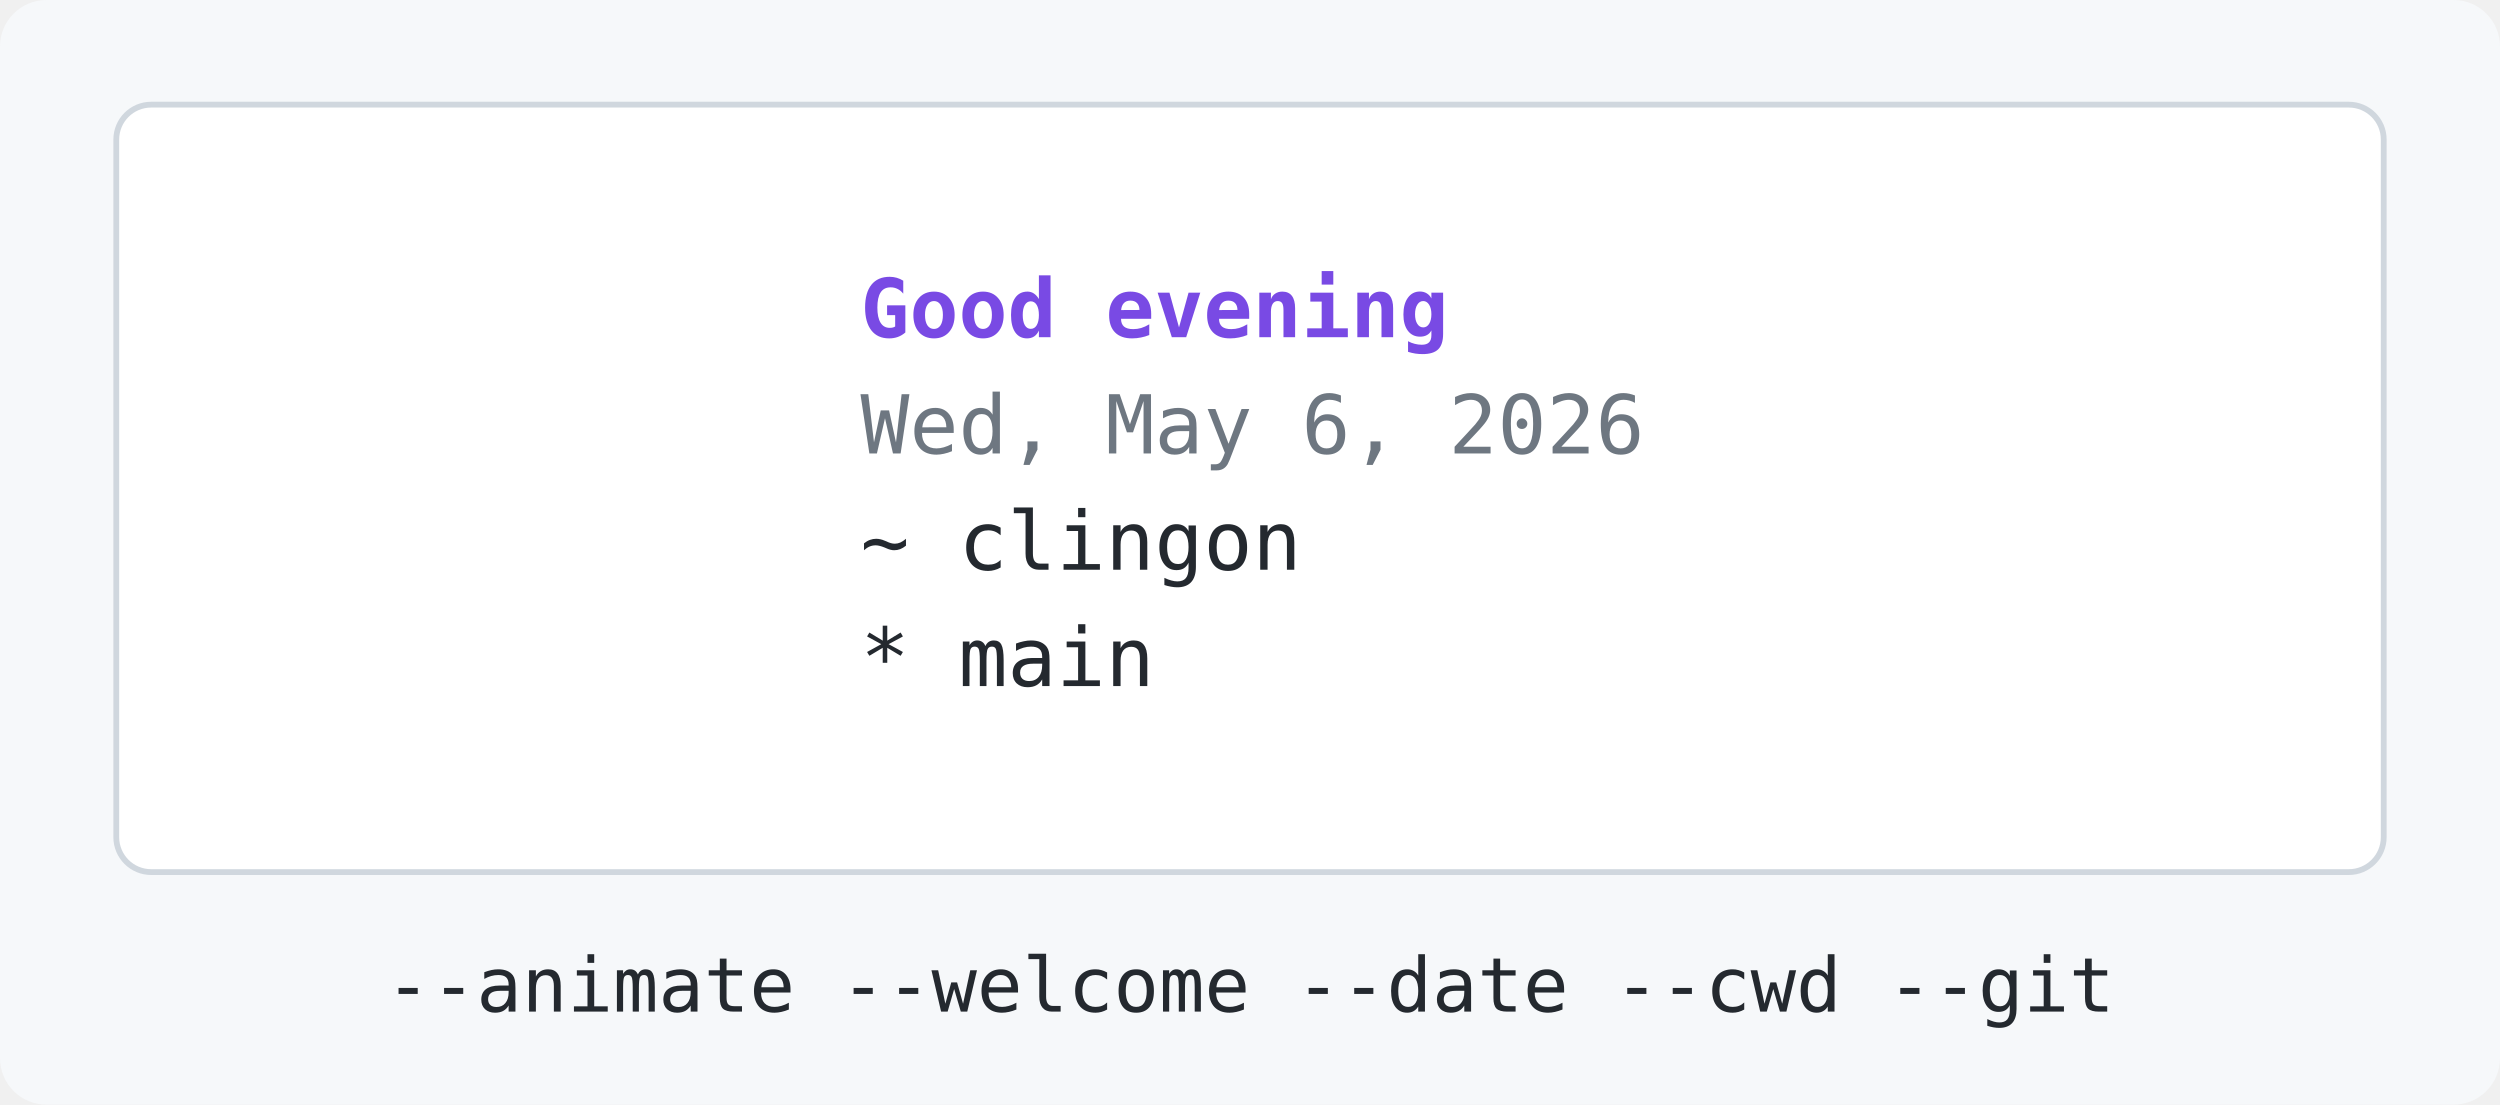
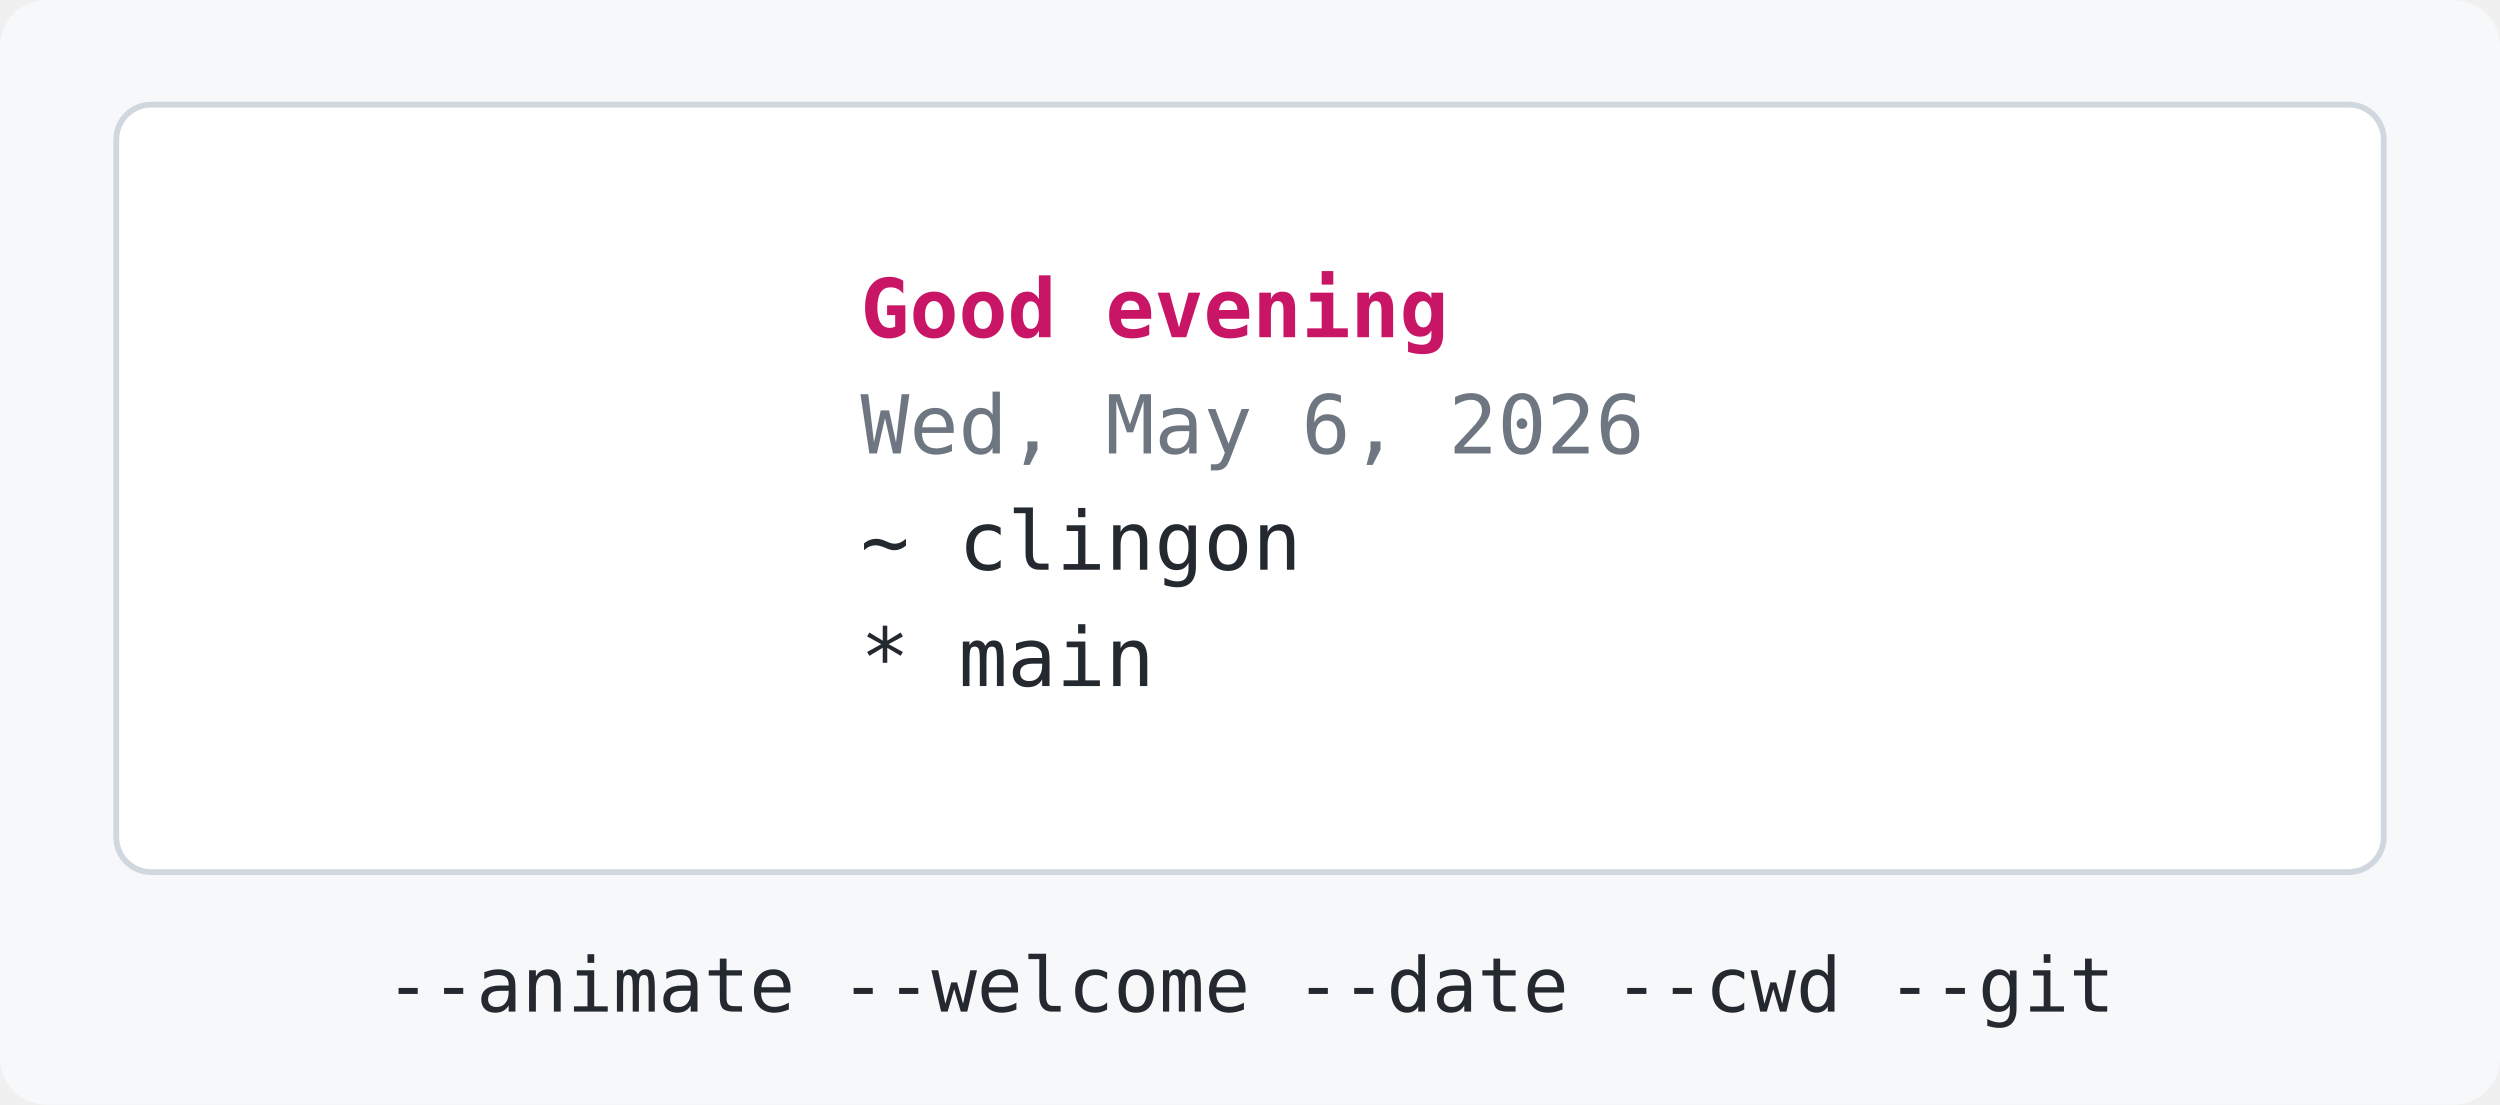
<svg xmlns="http://www.w3.org/2000/svg" width="430" height="190" viewBox="0 0 430 190" role="img" aria-label="animated --animate --welcome --date --cwd --git clingon">
  <rect width="430" height="190" rx="8" fill="#f6f8fa" />
  <rect x="20" y="18" width="390" height="132" rx="6" fill="#ffffff" stroke="#d0d7de" />
  <g opacity="0">
    <animate attributeName="opacity" values="1;1;0;0;1;1;0;0;1;1;0;0;1;1;1;0;1;1;1;1;1;1;1;1;1;1;1;1;0;0;0;0;0;0;0;0;0;0;1;1;1;1;0;1;0;0;0;0;1;1;0;0;1;1;1;1;1;1;0;0;1;1;1;1;1" keyTimes="0;0.016;0.031;0.047;0.062;0.078;0.094;0.109;0.125;0.141;0.156;0.172;0.188;0.203;0.219;0.234;0.25;0.266;0.281;0.297;0.312;0.328;0.344;0.359;0.375;0.391;0.406;0.422;0.438;0.453;0.469;0.484;0.5;0.516;0.531;0.547;0.562;0.578;0.594;0.609;0.625;0.641;0.656;0.672;0.688;0.703;0.719;0.734;0.75;0.766;0.781;0.797;0.812;0.828;0.844;0.859;0.875;0.891;0.906;0.922;0.938;0.953;0.969;0.984;1" dur="8.00s" repeatCount="indefinite" calcMode="discrete" />
-     <rect x="50" y="52" width="16" height="16" fill="#794ae4" />
-     <rect x="66" y="52" width="16" height="16" fill="#794ae4" />
-     <rect x="82" y="52" width="16" height="16" fill="#794ae4" />
-     <rect x="98" y="52" width="16" height="16" fill="#794ae4" />
-     <rect x="50" y="68" width="16" height="16" fill="#794ae4" />
-     <rect x="66" y="68" width="8" height="16" fill="#3730a3" />
-     <rect x="74" y="68" width="8" height="16" fill="#794ae4" />
-     <rect x="82" y="68" width="8" height="16" fill="#794ae4" />
-     <rect x="90" y="68" width="8" height="16" fill="#3730a3" />
-     <rect x="98" y="68" width="16" height="16" fill="#794ae4" />
-     <rect x="50" y="84" width="16" height="16" fill="#794ae4" />
-     <rect x="66" y="84" width="16" height="16" fill="#794ae4" />
-     <rect x="82" y="84" width="16" height="16" fill="#3730a3" />
-     <rect x="98" y="84" width="16" height="16" fill="#794ae4" />
-     <rect x="50" y="100" width="16" height="16" fill="#3730a3" />
-     <rect x="98" y="100" width="16" height="16" fill="#3730a3" />
+     <rect x="50" y="52" width="16" height="16" fill="#c91565" />
+     <rect x="66" y="52" width="16" height="16" fill="#c91565" />
+     <rect x="82" y="52" width="16" height="16" fill="#c91565" />
+     <rect x="98" y="52" width="16" height="16" fill="#c91565" />
+     <rect x="50" y="68" width="16" height="16" fill="#c91565" />
+     <rect x="66" y="68" width="8" height="16" fill="#500724" />
+     <rect x="74" y="68" width="8" height="16" fill="#c91565" />
+     <rect x="82" y="68" width="8" height="16" fill="#c91565" />
+     <rect x="90" y="68" width="8" height="16" fill="#500724" />
+     <rect x="98" y="68" width="16" height="16" fill="#c91565" />
+     <rect x="50" y="84" width="16" height="16" fill="#c91565" />
+     <rect x="66" y="84" width="16" height="16" fill="#c91565" />
+     <rect x="82" y="84" width="16" height="16" fill="#500724" />
+     <rect x="98" y="84" width="16" height="16" fill="#c91565" />
+     <rect x="50" y="100" width="16" height="16" fill="#500724" />
+     <rect x="98" y="100" width="16" height="16" fill="#500724" />
  </g>
  <g opacity="0">
    <animate attributeName="opacity" values="0;0;1;0;0;0;0;0;0;0;0;0;0;0;0;0;0;0;0;0;0;0;0;0;0;0;0;0;1;0;0;0;0;0;0;0;0;1;0;0;0;0;0;0;1;1;0;0;0;0;0;0;0;0;0;0;0;0;0;0;0;0;0;0;0" keyTimes="0;0.016;0.031;0.047;0.062;0.078;0.094;0.109;0.125;0.141;0.156;0.172;0.188;0.203;0.219;0.234;0.25;0.266;0.281;0.297;0.312;0.328;0.344;0.359;0.375;0.391;0.406;0.422;0.438;0.453;0.469;0.484;0.5;0.516;0.531;0.547;0.562;0.578;0.594;0.609;0.625;0.641;0.656;0.672;0.688;0.703;0.719;0.734;0.75;0.766;0.781;0.797;0.812;0.828;0.844;0.859;0.875;0.891;0.906;0.922;0.938;0.953;0.969;0.984;1" dur="8.00s" repeatCount="indefinite" calcMode="discrete" />
-     <rect x="50" y="52" width="16" height="16" fill="#794ae4" />
-     <rect x="66" y="52" width="16" height="16" fill="#794ae4" />
-     <rect x="82" y="52" width="16" height="16" fill="#794ae4" />
-     <rect x="98" y="52" width="16" height="16" fill="#794ae4" />
-     <rect x="50" y="68" width="16" height="16" fill="#794ae4" />
-     <rect x="66" y="68" width="16" height="16" fill="#794ae4" />
-     <rect x="82" y="68" width="16" height="16" fill="#794ae4" />
-     <rect x="98" y="68" width="16" height="16" fill="#794ae4" />
-     <rect x="50" y="84" width="16" height="16" fill="#794ae4" />
-     <rect x="66" y="84" width="16" height="16" fill="#794ae4" />
-     <rect x="82" y="84" width="16" height="16" fill="#3730a3" />
-     <rect x="98" y="84" width="16" height="16" fill="#794ae4" />
-     <rect x="50" y="100" width="16" height="16" fill="#3730a3" />
-     <rect x="98" y="100" width="16" height="16" fill="#3730a3" />
+     <rect x="50" y="52" width="16" height="16" fill="#c91565" />
+     <rect x="66" y="52" width="16" height="16" fill="#c91565" />
+     <rect x="82" y="52" width="16" height="16" fill="#c91565" />
+     <rect x="98" y="52" width="16" height="16" fill="#c91565" />
+     <rect x="50" y="68" width="16" height="16" fill="#c91565" />
+     <rect x="66" y="68" width="16" height="16" fill="#c91565" />
+     <rect x="82" y="68" width="16" height="16" fill="#c91565" />
+     <rect x="98" y="68" width="16" height="16" fill="#c91565" />
+     <rect x="50" y="84" width="16" height="16" fill="#c91565" />
+     <rect x="66" y="84" width="16" height="16" fill="#c91565" />
+     <rect x="82" y="84" width="16" height="16" fill="#500724" />
+     <rect x="98" y="84" width="16" height="16" fill="#c91565" />
+     <rect x="50" y="100" width="16" height="16" fill="#500724" />
+     <rect x="98" y="100" width="16" height="16" fill="#500724" />
  </g>
  <g opacity="0">
    <animate attributeName="opacity" values="0;0;0;1;0;0;0;0;0;0;0;0;0;0;0;0;0;0;0;0;0;0;0;0;0;0;0;0;0;0;0;0;0;0;0;0;0;0;0;0;0;0;0;0;0;0;0;0;0;0;0;0;0;0;0;0;0;0;0;0;0;0;0;0;0" keyTimes="0;0.016;0.031;0.047;0.062;0.078;0.094;0.109;0.125;0.141;0.156;0.172;0.188;0.203;0.219;0.234;0.25;0.266;0.281;0.297;0.312;0.328;0.344;0.359;0.375;0.391;0.406;0.422;0.438;0.453;0.469;0.484;0.5;0.516;0.531;0.547;0.562;0.578;0.594;0.609;0.625;0.641;0.656;0.672;0.688;0.703;0.719;0.734;0.75;0.766;0.781;0.797;0.812;0.828;0.844;0.859;0.875;0.891;0.906;0.922;0.938;0.953;0.969;0.984;1" dur="8.00s" repeatCount="indefinite" calcMode="discrete" />
-     <rect x="50" y="68" width="16" height="16" fill="#794ae4" />
-     <rect x="66" y="68" width="16" height="16" fill="#794ae4" />
-     <rect x="82" y="68" width="16" height="16" fill="#794ae4" />
-     <rect x="98" y="68" width="16" height="16" fill="#794ae4" />
-     <rect x="50" y="84" width="16" height="16" fill="#794ae4" />
-     <rect x="66" y="84" width="16" height="16" fill="#794ae4" />
-     <rect x="82" y="84" width="16" height="16" fill="#794ae4" />
-     <rect x="98" y="84" width="16" height="16" fill="#794ae4" />
-     <rect x="50" y="100" width="16" height="16" fill="#794ae4" />
-     <rect x="66" y="100" width="16" height="16" fill="#794ae4" />
-     <rect x="82" y="100" width="16" height="16" fill="#3730a3" />
-     <rect x="98" y="100" width="16" height="16" fill="#794ae4" />
+     <rect x="50" y="68" width="16" height="16" fill="#c91565" />
+     <rect x="66" y="68" width="16" height="16" fill="#c91565" />
+     <rect x="82" y="68" width="16" height="16" fill="#c91565" />
+     <rect x="98" y="68" width="16" height="16" fill="#c91565" />
+     <rect x="50" y="84" width="16" height="16" fill="#c91565" />
+     <rect x="66" y="84" width="16" height="16" fill="#c91565" />
+     <rect x="82" y="84" width="16" height="16" fill="#c91565" />
+     <rect x="98" y="84" width="16" height="16" fill="#c91565" />
+     <rect x="50" y="100" width="16" height="16" fill="#c91565" />
+     <rect x="66" y="100" width="16" height="16" fill="#c91565" />
+     <rect x="82" y="100" width="16" height="16" fill="#500724" />
+     <rect x="98" y="100" width="16" height="16" fill="#c91565" />
  </g>
  <g opacity="0">
    <animate attributeName="opacity" values="0;0;0;0;0;0;1;1;0;0;0;0;0;0;0;0;0;0;0;0;0;0;0;0;0;0;0;0;0;0;0;0;0;0;0;0;0;0;0;0;0;0;0;0;0;0;1;1;0;0;0;0;0;0;0;0;0;0;0;0;0;0;0;0;0" keyTimes="0;0.016;0.031;0.047;0.062;0.078;0.094;0.109;0.125;0.141;0.156;0.172;0.188;0.203;0.219;0.234;0.25;0.266;0.281;0.297;0.312;0.328;0.344;0.359;0.375;0.391;0.406;0.422;0.438;0.453;0.469;0.484;0.5;0.516;0.531;0.547;0.562;0.578;0.594;0.609;0.625;0.641;0.656;0.672;0.688;0.703;0.719;0.734;0.75;0.766;0.781;0.797;0.812;0.828;0.844;0.859;0.875;0.891;0.906;0.922;0.938;0.953;0.969;0.984;1" dur="8.00s" repeatCount="indefinite" calcMode="discrete" />
-     <rect x="50" y="52" width="16" height="16" fill="#794ae4" />
-     <rect x="66" y="52" width="16" height="16" fill="#794ae4" />
-     <rect x="82" y="52" width="16" height="16" fill="#794ae4" />
-     <rect x="98" y="52" width="16" height="16" fill="#794ae4" />
-     <rect x="50" y="68" width="16" height="16" fill="#794ae4" />
-     <rect x="66" y="68" width="8" height="16" fill="#3730a3" />
-     <rect x="74" y="68" width="8" height="16" fill="#794ae4" />
-     <rect x="82" y="68" width="8" height="16" fill="#794ae4" />
-     <rect x="90" y="68" width="8" height="16" fill="#3730a3" />
-     <rect x="98" y="68" width="16" height="16" fill="#794ae4" />
-     <rect x="50" y="84" width="16" height="16" fill="#794ae4" />
-     <rect x="66" y="84" width="16" height="16" fill="#794ae4" />
-     <rect x="82" y="84" width="16" height="16" fill="#3730a3" />
-     <rect x="98" y="84" width="16" height="16" fill="#794ae4" />
-     <rect x="98" y="100" width="16" height="16" fill="#3730a3" />
+     <rect x="50" y="52" width="16" height="16" fill="#c91565" />
+     <rect x="66" y="52" width="16" height="16" fill="#c91565" />
+     <rect x="82" y="52" width="16" height="16" fill="#c91565" />
+     <rect x="98" y="52" width="16" height="16" fill="#c91565" />
+     <rect x="50" y="68" width="16" height="16" fill="#c91565" />
+     <rect x="66" y="68" width="8" height="16" fill="#500724" />
+     <rect x="74" y="68" width="8" height="16" fill="#c91565" />
+     <rect x="82" y="68" width="8" height="16" fill="#c91565" />
+     <rect x="90" y="68" width="8" height="16" fill="#500724" />
+     <rect x="98" y="68" width="16" height="16" fill="#c91565" />
+     <rect x="50" y="84" width="16" height="16" fill="#c91565" />
+     <rect x="66" y="84" width="16" height="16" fill="#c91565" />
+     <rect x="82" y="84" width="16" height="16" fill="#500724" />
+     <rect x="98" y="84" width="16" height="16" fill="#c91565" />
+     <rect x="98" y="100" width="16" height="16" fill="#500724" />
  </g>
  <g opacity="0">
    <animate attributeName="opacity" values="0;0;0;0;0;0;0;0;0;0;1;1;0;0;0;0;0;0;0;0;0;0;0;0;0;0;0;0;0;0;0;0;0;0;0;0;0;0;0;0;0;0;0;0;0;0;0;0;0;0;1;1;0;0;0;0;0;0;0;0;0;0;0;0;0" keyTimes="0;0.016;0.031;0.047;0.062;0.078;0.094;0.109;0.125;0.141;0.156;0.172;0.188;0.203;0.219;0.234;0.25;0.266;0.281;0.297;0.312;0.328;0.344;0.359;0.375;0.391;0.406;0.422;0.438;0.453;0.469;0.484;0.5;0.516;0.531;0.547;0.562;0.578;0.594;0.609;0.625;0.641;0.656;0.672;0.688;0.703;0.719;0.734;0.75;0.766;0.781;0.797;0.812;0.828;0.844;0.859;0.875;0.891;0.906;0.922;0.938;0.953;0.969;0.984;1" dur="8.00s" repeatCount="indefinite" calcMode="discrete" />
-     <rect x="50" y="52" width="16" height="16" fill="#794ae4" />
-     <rect x="66" y="52" width="16" height="16" fill="#794ae4" />
-     <rect x="82" y="52" width="16" height="16" fill="#794ae4" />
-     <rect x="98" y="52" width="16" height="16" fill="#794ae4" />
-     <rect x="50" y="68" width="16" height="16" fill="#794ae4" />
-     <rect x="66" y="68" width="8" height="16" fill="#3730a3" />
-     <rect x="74" y="68" width="8" height="16" fill="#794ae4" />
-     <rect x="82" y="68" width="8" height="16" fill="#794ae4" />
-     <rect x="90" y="68" width="8" height="16" fill="#3730a3" />
-     <rect x="98" y="68" width="16" height="16" fill="#794ae4" />
-     <rect x="50" y="84" width="16" height="16" fill="#794ae4" />
-     <rect x="66" y="84" width="16" height="16" fill="#794ae4" />
-     <rect x="82" y="84" width="16" height="16" fill="#3730a3" />
-     <rect x="98" y="84" width="16" height="16" fill="#794ae4" />
-     <rect x="50" y="100" width="16" height="16" fill="#3730a3" />
+     <rect x="50" y="52" width="16" height="16" fill="#c91565" />
+     <rect x="66" y="52" width="16" height="16" fill="#c91565" />
+     <rect x="82" y="52" width="16" height="16" fill="#c91565" />
+     <rect x="98" y="52" width="16" height="16" fill="#c91565" />
+     <rect x="50" y="68" width="16" height="16" fill="#c91565" />
+     <rect x="66" y="68" width="8" height="16" fill="#500724" />
+     <rect x="74" y="68" width="8" height="16" fill="#c91565" />
+     <rect x="82" y="68" width="8" height="16" fill="#c91565" />
+     <rect x="90" y="68" width="8" height="16" fill="#500724" />
+     <rect x="98" y="68" width="16" height="16" fill="#c91565" />
+     <rect x="50" y="84" width="16" height="16" fill="#c91565" />
+     <rect x="66" y="84" width="16" height="16" fill="#c91565" />
+     <rect x="82" y="84" width="16" height="16" fill="#500724" />
+     <rect x="98" y="84" width="16" height="16" fill="#c91565" />
+     <rect x="50" y="100" width="16" height="16" fill="#500724" />
  </g>
  <g opacity="0">
    <animate attributeName="opacity" values="0;0;0;0;0;0;0;0;0;0;0;0;0;0;0;1;0;0;0;0;0;0;0;0;0;0;0;0;0;0;0;0;0;0;0;0;0;0;0;0;0;0;1;0;0;0;0;0;0;0;0;0;0;0;0;0;0;0;1;1;0;0;0;0;0" keyTimes="0;0.016;0.031;0.047;0.062;0.078;0.094;0.109;0.125;0.141;0.156;0.172;0.188;0.203;0.219;0.234;0.25;0.266;0.281;0.297;0.312;0.328;0.344;0.359;0.375;0.391;0.406;0.422;0.438;0.453;0.469;0.484;0.5;0.516;0.531;0.547;0.562;0.578;0.594;0.609;0.625;0.641;0.656;0.672;0.688;0.703;0.719;0.734;0.75;0.766;0.781;0.797;0.812;0.828;0.844;0.859;0.875;0.891;0.906;0.922;0.938;0.953;0.969;0.984;1" dur="8.00s" repeatCount="indefinite" calcMode="discrete" />
-     <rect x="50" y="68" width="16" height="16" fill="#794ae4" />
-     <rect x="66" y="68" width="16" height="16" fill="#794ae4" />
-     <rect x="82" y="68" width="16" height="16" fill="#794ae4" />
-     <rect x="98" y="68" width="16" height="16" fill="#794ae4" />
-     <rect x="50" y="84" width="16" height="16" fill="#794ae4" />
-     <rect x="66" y="84" width="8" height="16" fill="#3730a3" />
-     <rect x="74" y="84" width="8" height="16" fill="#794ae4" />
-     <rect x="82" y="84" width="8" height="16" fill="#794ae4" />
-     <rect x="90" y="84" width="8" height="16" fill="#3730a3" />
-     <rect x="98" y="84" width="16" height="16" fill="#794ae4" />
-     <rect x="50" y="100" width="16" height="16" fill="#794ae4" />
-     <rect x="66" y="100" width="16" height="16" fill="#794ae4" />
-     <rect x="82" y="100" width="16" height="16" fill="#3730a3" />
-     <rect x="98" y="100" width="16" height="16" fill="#794ae4" />
+     <rect x="50" y="68" width="16" height="16" fill="#c91565" />
+     <rect x="66" y="68" width="16" height="16" fill="#c91565" />
+     <rect x="82" y="68" width="16" height="16" fill="#c91565" />
+     <rect x="98" y="68" width="16" height="16" fill="#c91565" />
+     <rect x="50" y="84" width="16" height="16" fill="#c91565" />
+     <rect x="66" y="84" width="8" height="16" fill="#500724" />
+     <rect x="74" y="84" width="8" height="16" fill="#c91565" />
+     <rect x="82" y="84" width="8" height="16" fill="#c91565" />
+     <rect x="90" y="84" width="8" height="16" fill="#500724" />
+     <rect x="98" y="84" width="16" height="16" fill="#c91565" />
+     <rect x="50" y="100" width="16" height="16" fill="#c91565" />
+     <rect x="66" y="100" width="16" height="16" fill="#c91565" />
+     <rect x="82" y="100" width="16" height="16" fill="#500724" />
+     <rect x="98" y="100" width="16" height="16" fill="#c91565" />
  </g>
  <g opacity="0">
    <animate attributeName="opacity" values="0;0;0;0;0;0;0;0;0;0;0;0;0;0;0;0;0;0;0;0;0;0;0;0;0;0;0;0;0;1;0;0;0;0;0;0;0;0;0;0;0;0;0;0;0;0;0;0;0;0;0;0;0;0;0;0;0;0;0;0;0;0;0;0;0" keyTimes="0;0.016;0.031;0.047;0.062;0.078;0.094;0.109;0.125;0.141;0.156;0.172;0.188;0.203;0.219;0.234;0.25;0.266;0.281;0.297;0.312;0.328;0.344;0.359;0.375;0.391;0.406;0.422;0.438;0.453;0.469;0.484;0.5;0.516;0.531;0.547;0.562;0.578;0.594;0.609;0.625;0.641;0.656;0.672;0.688;0.703;0.719;0.734;0.75;0.766;0.781;0.797;0.812;0.828;0.844;0.859;0.875;0.891;0.906;0.922;0.938;0.953;0.969;0.984;1" dur="8.00s" repeatCount="indefinite" calcMode="discrete" />
-     <rect x="50" y="68" width="16" height="16" fill="#794ae4" />
-     <rect x="66" y="68" width="16" height="16" fill="#794ae4" />
-     <rect x="82" y="68" width="16" height="16" fill="#794ae4" />
-     <rect x="98" y="68" width="16" height="16" fill="#794ae4" />
-     <rect x="50" y="84" width="16" height="16" fill="#794ae4" />
-     <rect x="66" y="84" width="8" height="16" fill="#794ae4" />
-     <rect x="74" y="84" width="8" height="16" fill="#3730a3" />
-     <rect x="82" y="84" width="8" height="16" fill="#794ae4" />
-     <rect x="90" y="84" width="8" height="16" fill="#3730a3" />
-     <rect x="98" y="84" width="16" height="16" fill="#794ae4" />
-     <rect x="50" y="100" width="16" height="16" fill="#794ae4" />
-     <rect x="66" y="100" width="16" height="16" fill="#794ae4" />
-     <rect x="82" y="100" width="16" height="16" fill="#3730a3" />
-     <rect x="98" y="100" width="16" height="16" fill="#794ae4" />
+     <rect x="50" y="68" width="16" height="16" fill="#c91565" />
+     <rect x="66" y="68" width="16" height="16" fill="#c91565" />
+     <rect x="82" y="68" width="16" height="16" fill="#c91565" />
+     <rect x="98" y="68" width="16" height="16" fill="#c91565" />
+     <rect x="50" y="84" width="16" height="16" fill="#c91565" />
+     <rect x="66" y="84" width="8" height="16" fill="#c91565" />
+     <rect x="74" y="84" width="8" height="16" fill="#500724" />
+     <rect x="82" y="84" width="8" height="16" fill="#c91565" />
+     <rect x="90" y="84" width="8" height="16" fill="#500724" />
+     <rect x="98" y="84" width="16" height="16" fill="#c91565" />
+     <rect x="50" y="100" width="16" height="16" fill="#c91565" />
+     <rect x="66" y="100" width="16" height="16" fill="#c91565" />
+     <rect x="82" y="100" width="16" height="16" fill="#500724" />
+     <rect x="98" y="100" width="16" height="16" fill="#c91565" />
  </g>
  <g opacity="0">
    <animate attributeName="opacity" values="0;0;0;0;0;0;0;0;0;0;0;0;0;0;0;0;0;0;0;0;0;0;0;0;0;0;0;0;0;0;1;1;1;1;1;1;1;0;0;0;0;0;0;0;0;0;0;0;0;0;0;0;0;0;0;0;0;0;0;0;0;0;0;0;0" keyTimes="0;0.016;0.031;0.047;0.062;0.078;0.094;0.109;0.125;0.141;0.156;0.172;0.188;0.203;0.219;0.234;0.25;0.266;0.281;0.297;0.312;0.328;0.344;0.359;0.375;0.391;0.406;0.422;0.438;0.453;0.469;0.484;0.5;0.516;0.531;0.547;0.562;0.578;0.594;0.609;0.625;0.641;0.656;0.672;0.688;0.703;0.719;0.734;0.75;0.766;0.781;0.797;0.812;0.828;0.844;0.859;0.875;0.891;0.906;0.922;0.938;0.953;0.969;0.984;1" dur="8.00s" repeatCount="indefinite" calcMode="discrete" />
-     <rect x="50" y="52" width="16" height="16" fill="#794ae4" />
-     <rect x="66" y="52" width="16" height="16" fill="#794ae4" />
-     <rect x="82" y="52" width="16" height="16" fill="#794ae4" />
-     <rect x="98" y="52" width="16" height="16" fill="#794ae4" />
-     <rect x="50" y="68" width="16" height="16" fill="#794ae4" />
-     <rect x="66" y="68" width="8" height="16" fill="#794ae4" />
-     <rect x="74" y="68" width="8" height="16" fill="#3730a3" />
-     <rect x="82" y="68" width="8" height="16" fill="#794ae4" />
-     <rect x="90" y="68" width="8" height="16" fill="#3730a3" />
-     <rect x="98" y="68" width="16" height="16" fill="#794ae4" />
-     <rect x="50" y="84" width="16" height="16" fill="#794ae4" />
-     <rect x="66" y="84" width="16" height="16" fill="#794ae4" />
-     <rect x="82" y="84" width="16" height="16" fill="#3730a3" />
-     <rect x="98" y="84" width="16" height="16" fill="#794ae4" />
-     <rect x="50" y="100" width="16" height="16" fill="#3730a3" />
-     <rect x="98" y="100" width="16" height="16" fill="#3730a3" />
+     <rect x="50" y="52" width="16" height="16" fill="#c91565" />
+     <rect x="66" y="52" width="16" height="16" fill="#c91565" />
+     <rect x="82" y="52" width="16" height="16" fill="#c91565" />
+     <rect x="98" y="52" width="16" height="16" fill="#c91565" />
+     <rect x="50" y="68" width="16" height="16" fill="#c91565" />
+     <rect x="66" y="68" width="8" height="16" fill="#c91565" />
+     <rect x="74" y="68" width="8" height="16" fill="#500724" />
+     <rect x="82" y="68" width="8" height="16" fill="#c91565" />
+     <rect x="90" y="68" width="8" height="16" fill="#500724" />
+     <rect x="98" y="68" width="16" height="16" fill="#c91565" />
+     <rect x="50" y="84" width="16" height="16" fill="#c91565" />
+     <rect x="66" y="84" width="16" height="16" fill="#c91565" />
+     <rect x="82" y="84" width="16" height="16" fill="#500724" />
+     <rect x="98" y="84" width="16" height="16" fill="#c91565" />
+     <rect x="50" y="100" width="16" height="16" fill="#500724" />
+     <rect x="98" y="100" width="16" height="16" fill="#500724" />
  </g>
-   <text x="148" y="58" text-anchor="start" font-family="ui-monospace, SFMono-Regular, Menlo, Consolas, monospace" font-size="14" font-weight="700" fill="#794ae4">Good evening</text>
+   <text x="148" y="58" text-anchor="start" font-family="ui-monospace, SFMono-Regular, Menlo, Consolas, monospace" font-size="14" font-weight="700" fill="#c91565">Good evening</text>
  <text x="148" y="78" text-anchor="start" font-family="ui-monospace, SFMono-Regular, Menlo, Consolas, monospace" font-size="14" font-weight="400" fill="#6e7781">Wed, May 6, 2026</text>
  <text x="148" y="98" text-anchor="start" font-family="ui-monospace, SFMono-Regular, Menlo, Consolas, monospace" font-size="14" font-weight="400" fill="#24292f">~ clingon</text>
  <text x="148" y="118" text-anchor="start" font-family="ui-monospace, SFMono-Regular, Menlo, Consolas, monospace" font-size="14" font-weight="400" fill="#24292f">* main</text>
  <text x="215" y="174" text-anchor="middle" font-family="ui-monospace, SFMono-Regular, Menlo, Consolas, monospace" font-size="13" font-weight="400" fill="#24292f">--animate --welcome --date --cwd --git</text>
</svg>
